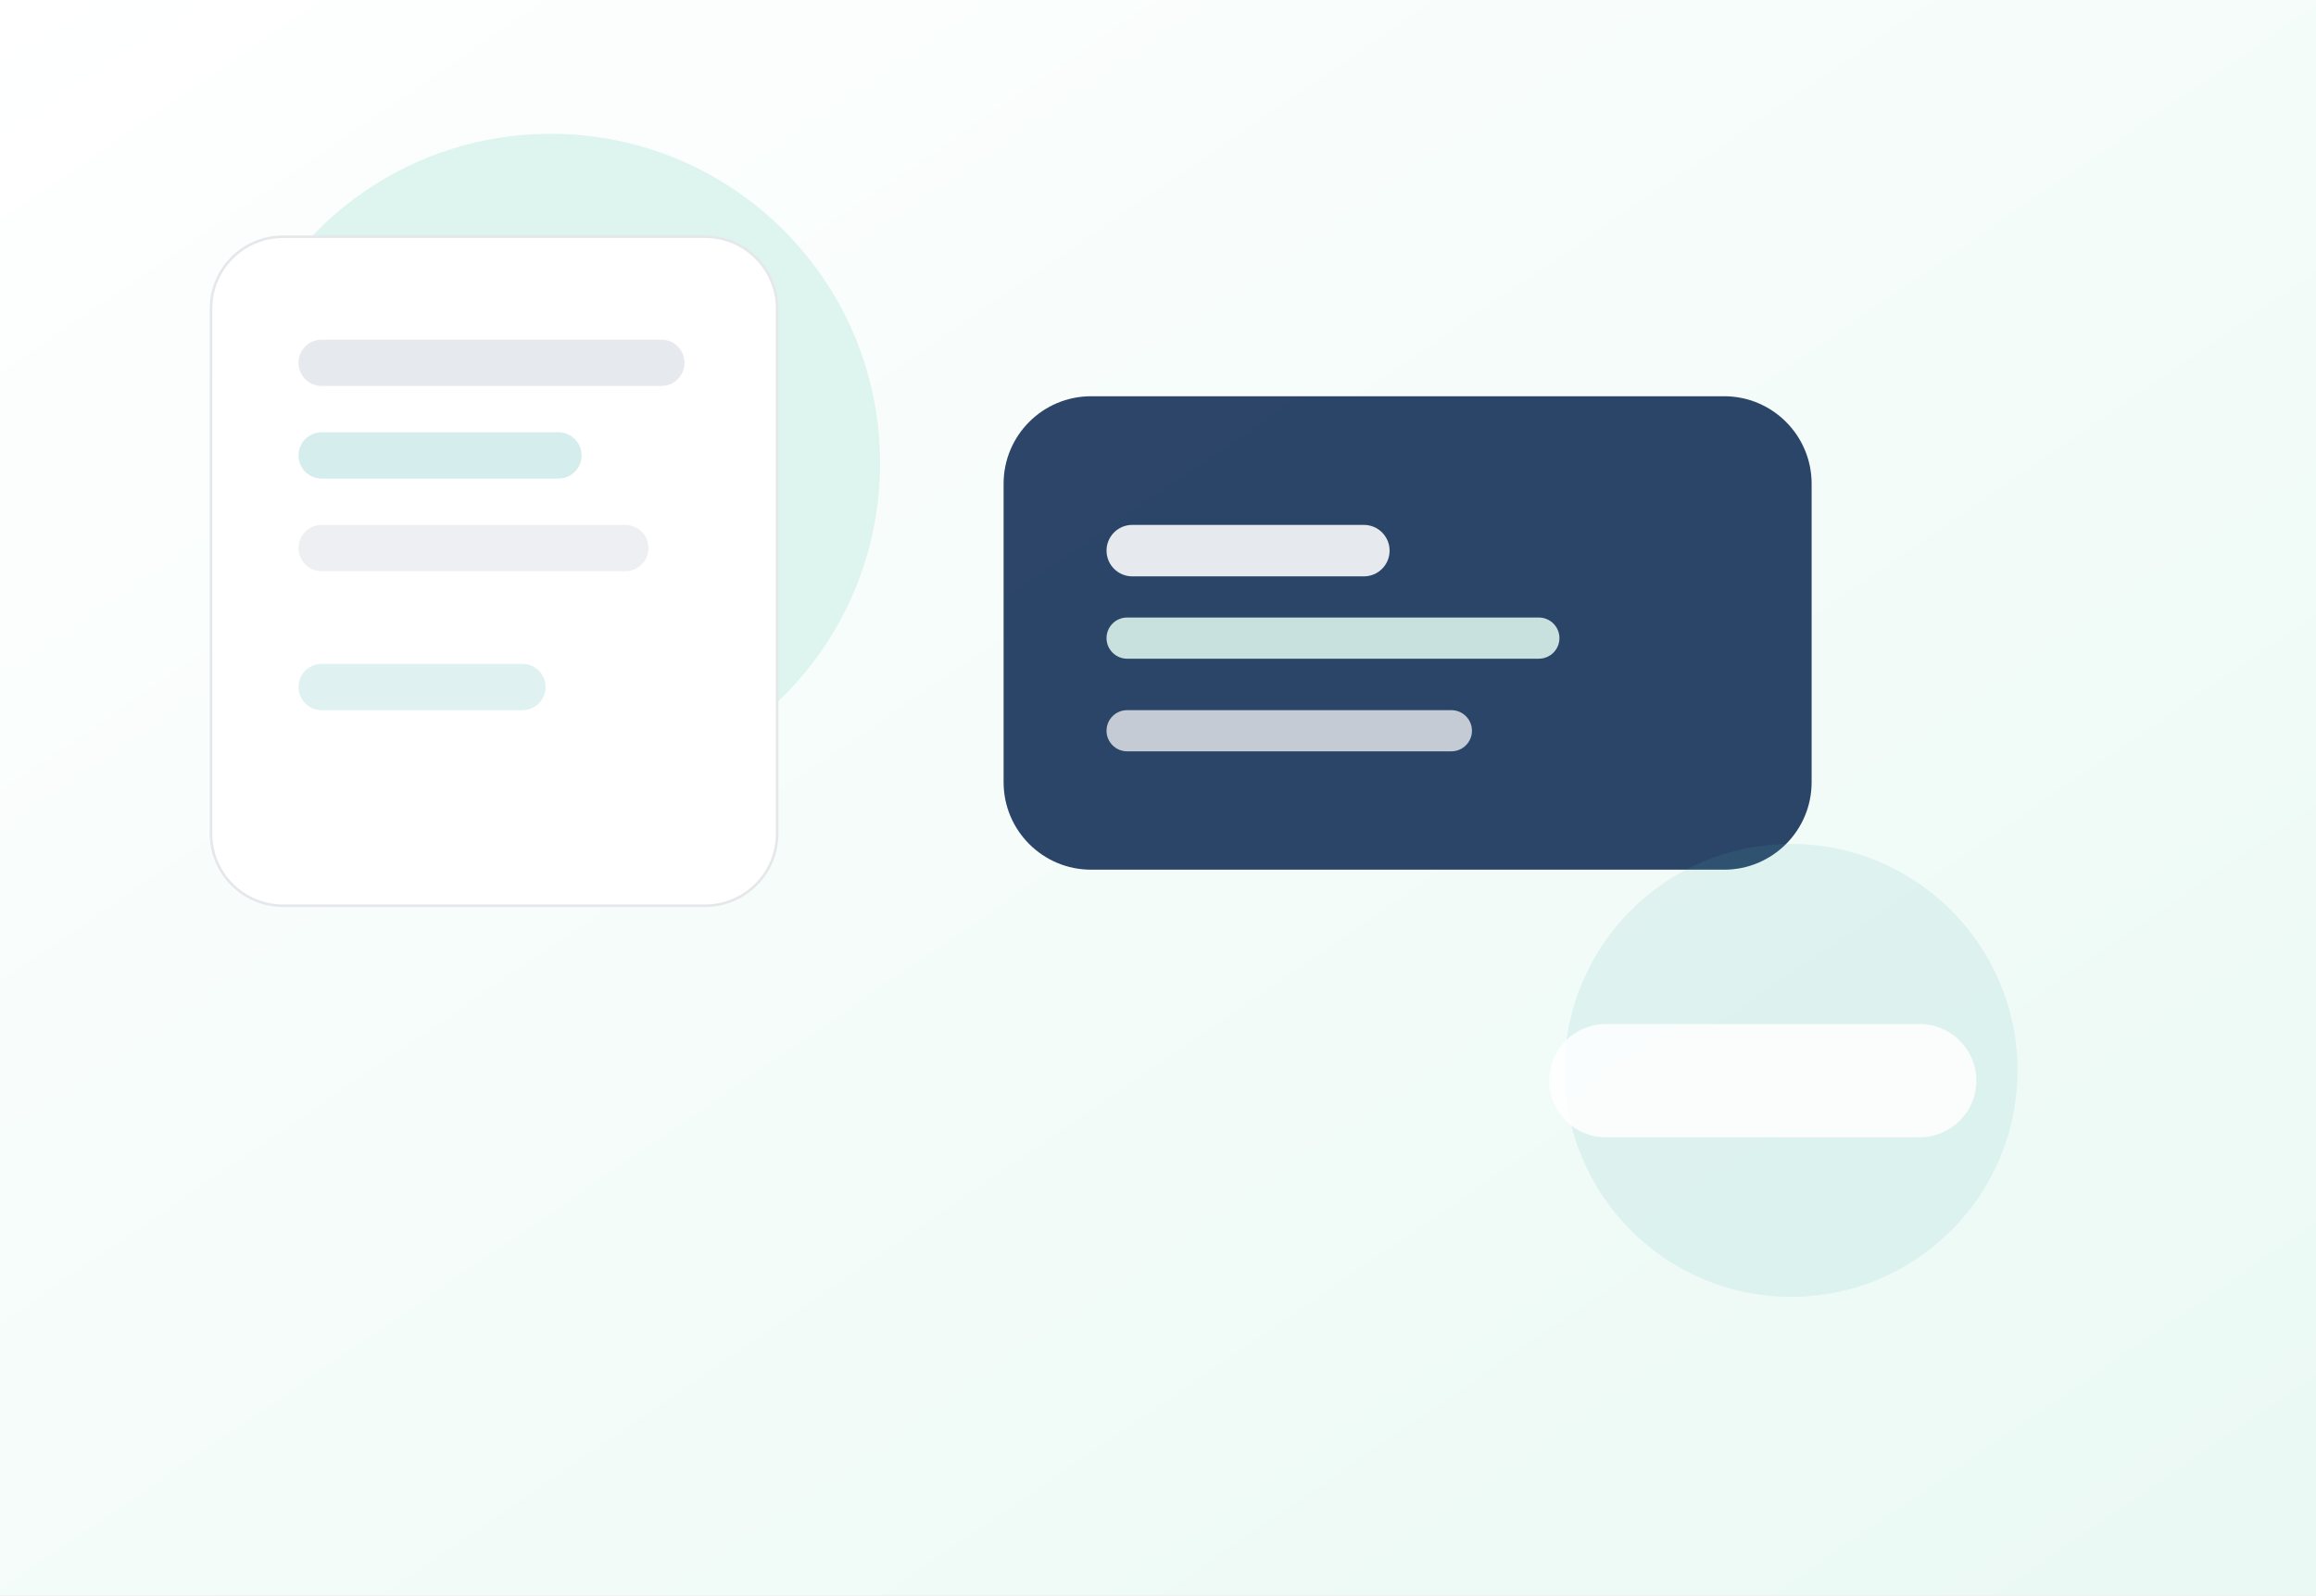
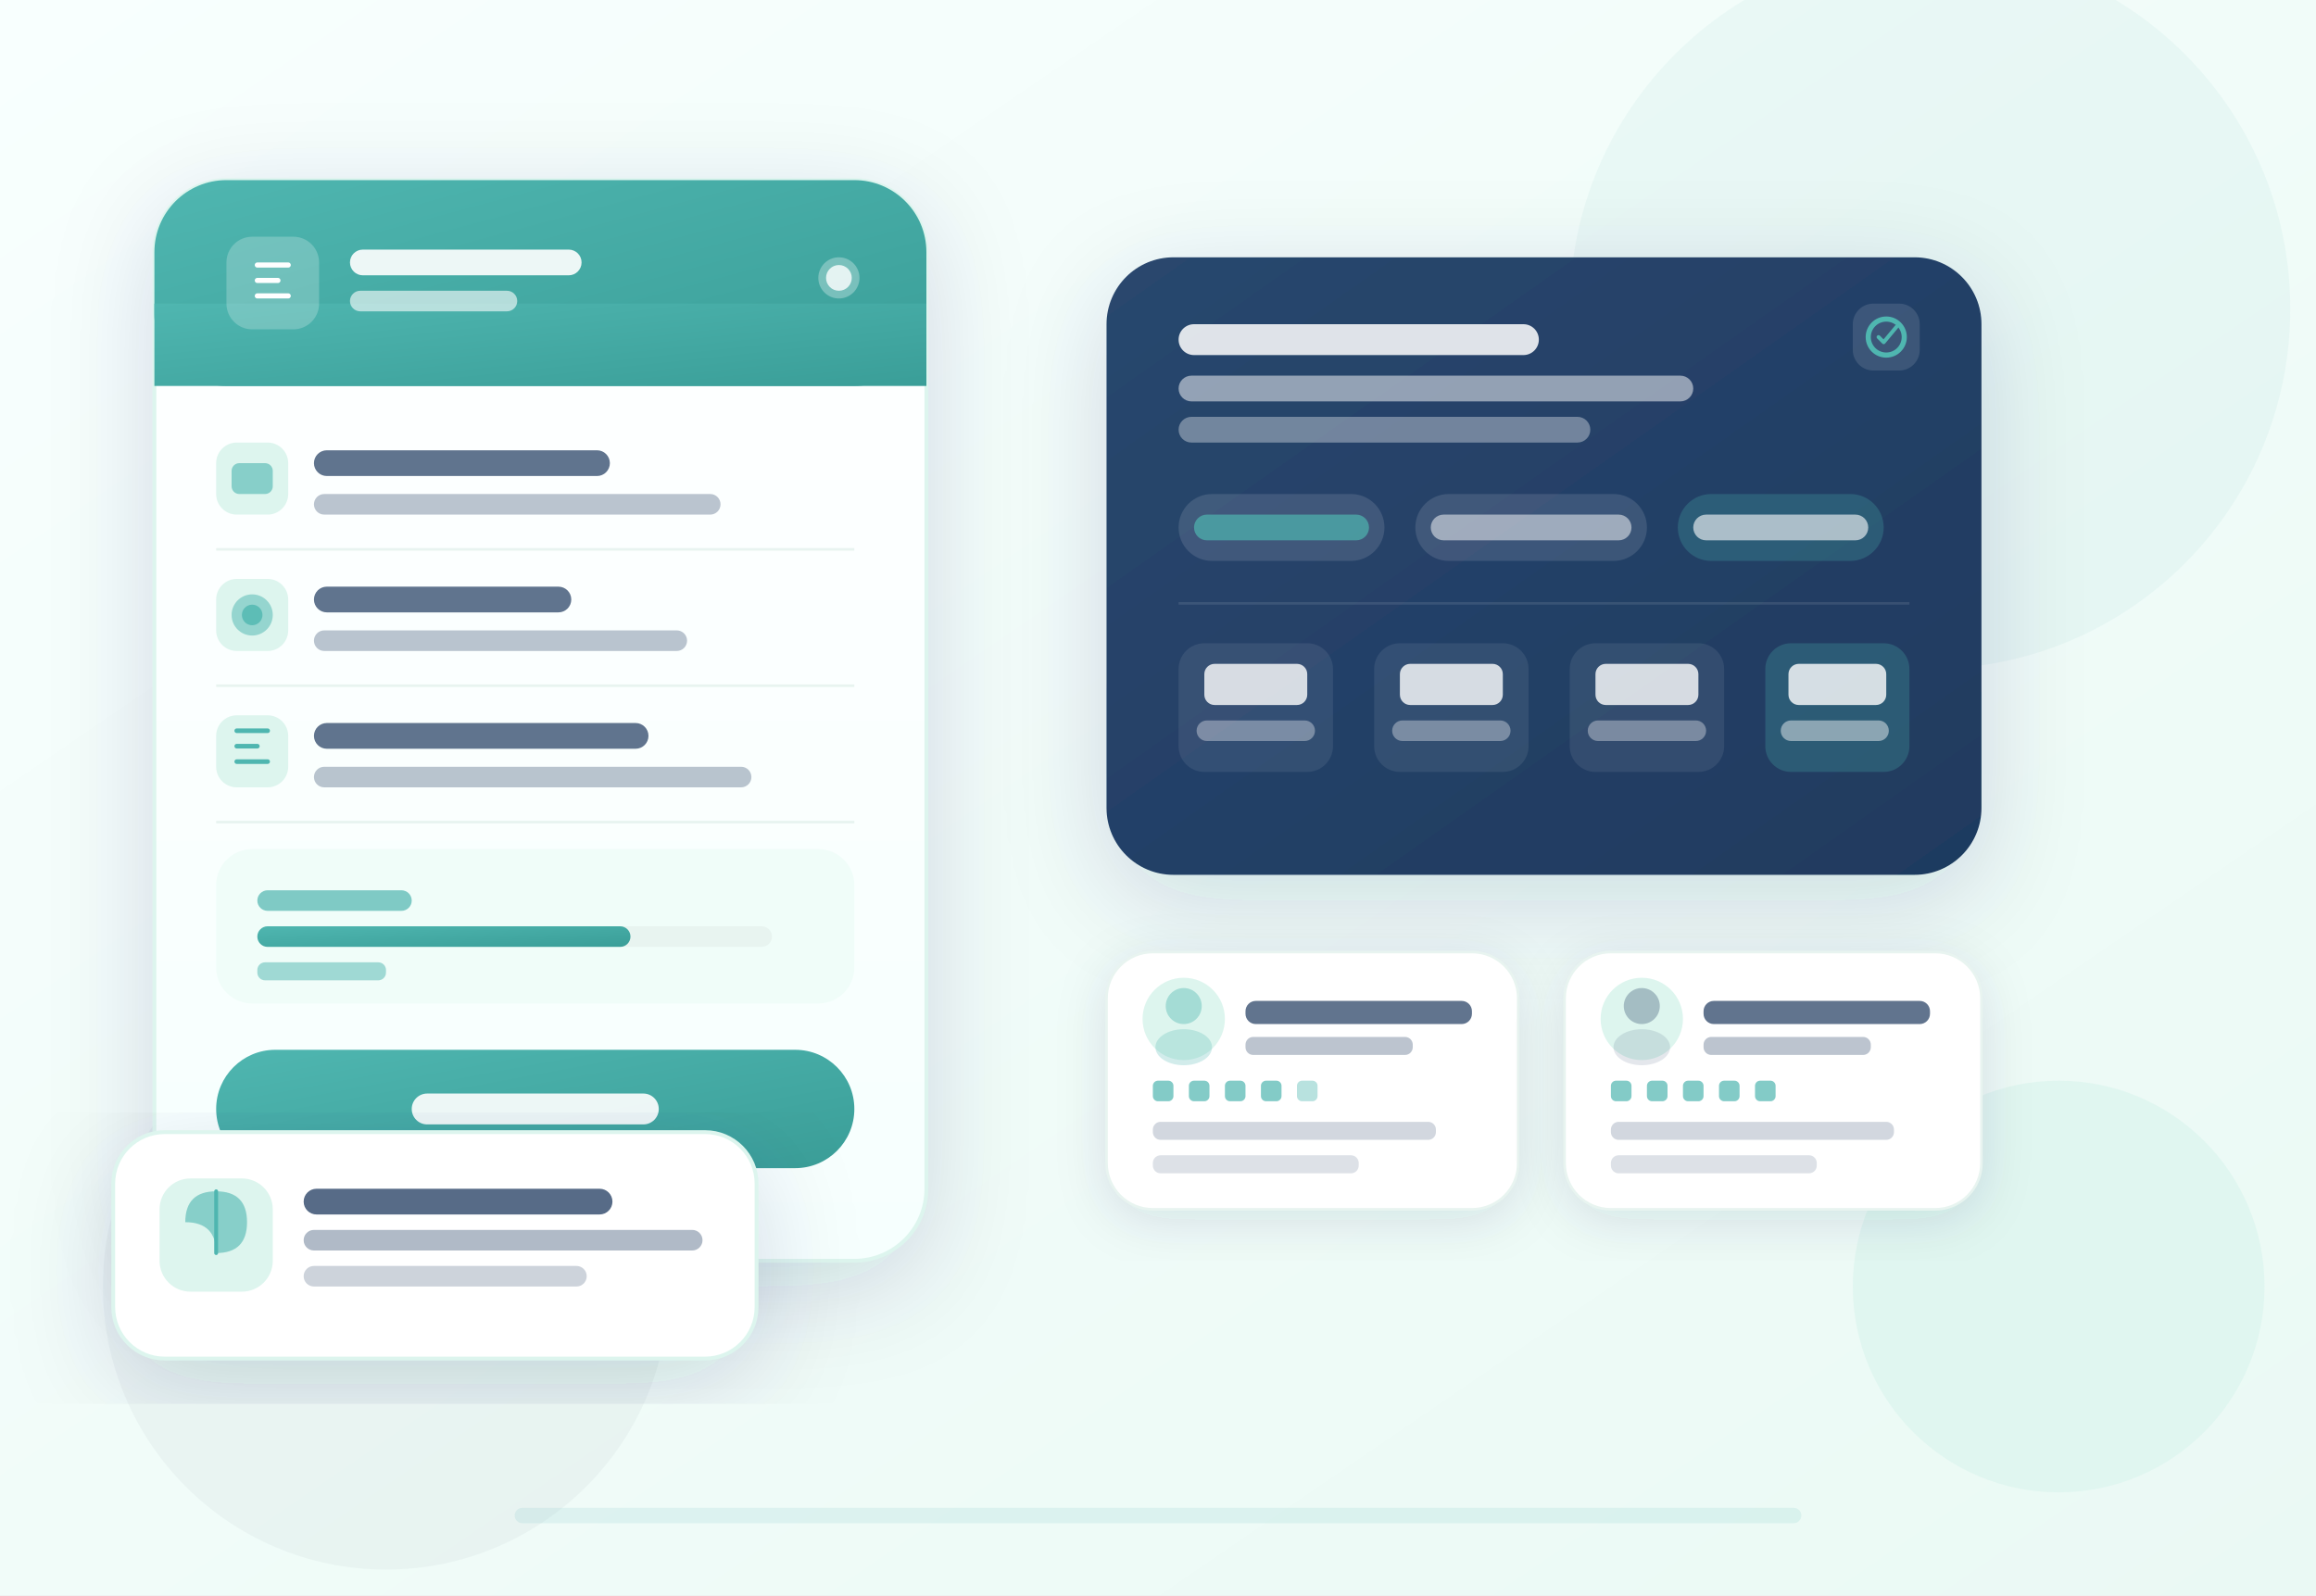
<svg xmlns="http://www.w3.org/2000/svg" viewBox="0 0 900 620" role="img" aria-label="Service care illustration">
  <defs>
    <linearGradient id="bg" x1="0" y1="0" x2="1" y2="1">
-       <stop offset="0%" stop-color="#ffffff" />
+       <stop offset="0%" stop-color="#f8fffe" />
      <stop offset="100%" stop-color="#eaf9f4" />
    </linearGradient>
+     <linearGradient id="cardGrad" x1="0" y1="0" x2="0" y2="1">
+       <stop offset="0%" stop-color="#ffffff" />
+       <stop offset="100%" stop-color="#f6fffe" />
+     </linearGradient>
+     <linearGradient id="navyCard" x1="0" y1="0" x2="1" y2="1">
+       <stop offset="0%" stop-color="#29476e" />
+       <stop offset="100%" stop-color="#1f3a5f" />
+     </linearGradient>
+     <linearGradient id="tealGrad" x1="0" y1="0" x2="1" y2="1">
+       <stop offset="0%" stop-color="#4fb6b0" />
+       <stop offset="100%" stop-color="#3a9e98" />
+     </linearGradient>
+     <filter id="shadow" x="-20%" y="-20%" width="140%" height="140%">
+       <feDropShadow dx="0" dy="10" stdDeviation="20" flood-color="rgba(31,58,95,0.15)" />
+     </filter>
+     <filter id="shadowSm" x="-20%" y="-20%" width="140%" height="140%">
+       <feDropShadow dx="0" dy="4" stdDeviation="10" flood-color="rgba(31,58,95,0.12)" />
+     </filter>
  </defs>
  <rect width="900" height="620" fill="url(#bg)" />
-   <circle cx="214" cy="180" r="128" fill="#ddf5ee" />
-   <circle cx="214" cy="180" r="80" fill="#4fb6b0" fill-opacity=".18" />
-   <rect x="82" y="92" width="220" height="260" rx="28" fill="#fff" stroke="#e5e7eb" />
-   <rect x="116" y="132" width="150" height="18" rx="9" fill="#1f3a5f" fill-opacity=".11" />
-   <rect x="116" y="168" width="110" height="18" rx="9" fill="#4fb6b0" fill-opacity=".24" />
-   <rect x="116" y="204" width="136" height="18" rx="9" fill="#1f3a5f" fill-opacity=".08" />
-   <rect x="116" y="258" width="96" height="18" rx="9" fill="#4fb6b0" fill-opacity=".18" />
-   <rect x="390" y="154" width="314" height="184" rx="34" fill="#1f3a5f" fill-opacity=".94" />
-   <rect x="430" y="204" width="110" height="20" rx="10" fill="#ffffff" fill-opacity=".88" />
-   <rect x="430" y="240" width="176" height="16" rx="8" fill="#ddf5ee" fill-opacity=".88" />
-   <rect x="430" y="276" width="142" height="16" rx="8" fill="#ffffff" fill-opacity=".72" />
-   <circle cx="696" cy="416" r="88" fill="#4fb6b0" fill-opacity=".12" />
-   <rect x="602" y="398" width="166" height="44" rx="22" fill="#ffffff" fill-opacity=".84" />
+   <circle cx="750" cy="120" r="140" fill="#4fb6b0" fill-opacity=".06" />
+   <circle cx="150" cy="500" r="110" fill="#1f3a5f" fill-opacity=".04" />
+   <circle cx="800" cy="500" r="80" fill="#ddf5ee" fill-opacity=".8" />
+   <rect x="60" y="70" width="300" height="420" rx="28" fill="url(#cardGrad)" filter="url(#shadow)" />
+   <rect x="60" y="70" width="300" height="420" rx="28" fill="none" stroke="#ddf5ee" stroke-width="1.5" />
+   <rect x="60" y="70" width="300" height="80" rx="28" fill="url(#tealGrad)" />
+   <rect x="60" y="118" width="300" height="32" fill="url(#tealGrad)" />
+   <rect x="88" y="92" width="36" height="36" rx="10" fill="white" fill-opacity=".22" />
+   <path d="M100 103 L112 103 M100 109 L108 109 M100 115 L112 115" stroke="white" stroke-width="2" stroke-linecap="round" fill="none" />
+   <rect x="136" y="97" width="90" height="10" rx="5" fill="white" fill-opacity=".9" />
+   <rect x="136" y="113" width="65" height="8" rx="4" fill="white" fill-opacity=".6" />
+   <circle cx="326" cy="108" r="8" fill="white" fill-opacity=".3" />
+   <circle cx="326" cy="108" r="5" fill="white" fill-opacity=".8" />
+   <rect x="84" y="172" width="28" height="28" rx="8" fill="#ddf5ee" />
+   <rect x="90" y="180" width="16" height="12" rx="3" fill="#4fb6b0" fill-opacity=".6" />
+   <rect x="122" y="175" width="115" height="10" rx="5" fill="#1f3a5f" fill-opacity=".7" />
+   <rect x="122" y="192" width="158" height="8" rx="4" fill="#1f3a5f" fill-opacity=".3" />
+   <rect x="84" y="213" width="248" height="1" fill="#e8f4f0" />
+   <rect x="84" y="225" width="28" height="28" rx="8" fill="#ddf5ee" />
+   <circle cx="98" cy="239" r="8" fill="#4fb6b0" fill-opacity=".5" />
+   <circle cx="98" cy="239" r="4" fill="#4fb6b0" fill-opacity=".8" />
+   <rect x="122" y="228" width="100" height="10" rx="5" fill="#1f3a5f" fill-opacity=".7" />
+   <rect x="122" y="245" width="145" height="8" rx="4" fill="#1f3a5f" fill-opacity=".3" />
+   <rect x="84" y="266" width="248" height="1" fill="#e8f4f0" />
+   <rect x="84" y="278" width="28" height="28" rx="8" fill="#ddf5ee" />
+   <path d="M92 284 L104 284 M92 290 L100 290 M92 296 L104 296" stroke="#4fb6b0" stroke-width="1.8" stroke-linecap="round" fill="none" />
+   <rect x="122" y="281" width="130" height="10" rx="5" fill="#1f3a5f" fill-opacity=".7" />
+   <rect x="122" y="298" width="170" height="8" rx="4" fill="#1f3a5f" fill-opacity=".3" />
+   <rect x="84" y="319" width="248" height="1" fill="#e8f4f0" />
+   <rect x="84" y="330" width="248" height="60" rx="14" fill="#f0fdf9" />
+   <rect x="100" y="346" width="60" height="8" rx="4" fill="#4fb6b0" fill-opacity=".7" />
+   <rect x="100" y="360" width="200" height="8" rx="4" fill="#e8f4f0" />
+   <rect x="100" y="360" width="145" height="8" rx="4" fill="url(#tealGrad)" />
+   <rect x="100" y="374" width="50" height="7" rx="3" fill="#4fb6b0" fill-opacity=".5" />
+   <rect x="84" y="408" width="248" height="46" rx="23" fill="url(#tealGrad)" />
+   <rect x="160" y="425" width="96" height="12" rx="6" fill="white" fill-opacity=".9" />
+   <rect x="430" y="100" width="340" height="240" rx="26" fill="url(#navyCard)" filter="url(#shadow)" />
+   <rect x="458" y="126" width="140" height="12" rx="6" fill="white" fill-opacity=".85" />
+   <rect x="458" y="146" width="200" height="10" rx="5" fill="white" fill-opacity=".5" />
+   <rect x="458" y="162" width="160" height="10" rx="5" fill="white" fill-opacity=".35" />
+   <rect x="720" y="118" width="26" height="26" rx="8" fill="white" fill-opacity=".12" />
+   <circle cx="733" cy="131" r="7" fill="none" stroke="#4fb6b0" stroke-width="2" />
+   <path d="M730 131 L732 133 L737 127" fill="none" stroke="#4fb6b0" stroke-width="1.5" stroke-linecap="round" stroke-linejoin="round" />
+   <rect x="458" y="192" width="80" height="26" rx="13" fill="white" fill-opacity=".12" />
+   <rect x="464" y="200" width="68" height="10" rx="5" fill="#4fb6b0" fill-opacity=".7" />
+   <rect x="550" y="192" width="90" height="26" rx="13" fill="white" fill-opacity=".12" />
+   <rect x="556" y="200" width="78" height="10" rx="5" fill="white" fill-opacity=".5" />
+   <rect x="652" y="192" width="80" height="26" rx="13" fill="#4fb6b0" fill-opacity=".25" />
+   <rect x="658" y="200" width="68" height="10" rx="5" fill="white" fill-opacity=".6" />
+   <rect x="458" y="234" width="284" height="1" fill="white" fill-opacity=".1" />
+   <rect x="458" y="250" width="60" height="50" rx="10" fill="white" fill-opacity=".08" />
+   <rect x="468" y="258" width="40" height="16" rx="4" fill="white" fill-opacity=".8" />
+   <rect x="465" y="280" width="46" height="8" rx="4" fill="white" fill-opacity=".35" />
+   <rect x="534" y="250" width="60" height="50" rx="10" fill="white" fill-opacity=".08" />
+   <rect x="544" y="258" width="40" height="16" rx="4" fill="white" fill-opacity=".8" />
+   <rect x="541" y="280" width="46" height="8" rx="4" fill="white" fill-opacity=".35" />
+   <rect x="610" y="250" width="60" height="50" rx="10" fill="white" fill-opacity=".08" />
+   <rect x="620" y="258" width="40" height="16" rx="4" fill="white" fill-opacity=".8" />
+   <rect x="617" y="280" width="46" height="8" rx="4" fill="white" fill-opacity=".35" />
+   <rect x="686" y="250" width="56" height="50" rx="10" fill="#4fb6b0" fill-opacity=".25" />
+   <rect x="695" y="258" width="38" height="16" rx="4" fill="white" fill-opacity=".8" />
+   <rect x="692" y="280" width="42" height="8" rx="4" fill="white" fill-opacity=".45" />
+   <rect x="430" y="370" width="160" height="100" rx="18" fill="white" filter="url(#shadowSm)" />
+   <rect x="430" y="370" width="160" height="100" rx="18" fill="none" stroke="#e8f4f0" />
+   <circle cx="460" cy="396" r="16" fill="#ddf5ee" />
+   <circle cx="460" cy="391" r="7" fill="#4fb6b0" fill-opacity=".4" />
+   <ellipse cx="460" cy="407" rx="11" ry="7" fill="#4fb6b0" fill-opacity=".25" />
+   <rect x="484" y="389" width="88" height="9" rx="4" fill="#1f3a5f" fill-opacity=".7" />
+   <rect x="484" y="403" width="65" height="7" rx="3" fill="#1f3a5f" fill-opacity=".3" />
+   <rect x="448" y="420" width="8" height="8" rx="2" fill="#4fb6b0" fill-opacity=".7" />
+   <rect x="462" y="420" width="8" height="8" rx="2" fill="#4fb6b0" fill-opacity=".7" />
+   <rect x="476" y="420" width="8" height="8" rx="2" fill="#4fb6b0" fill-opacity=".7" />
+   <rect x="490" y="420" width="8" height="8" rx="2" fill="#4fb6b0" fill-opacity=".7" />
+   <rect x="504" y="420" width="8" height="8" rx="2" fill="#4fb6b0" fill-opacity=".4" />
+   <rect x="448" y="436" width="110" height="7" rx="3" fill="#1f3a5f" fill-opacity=".2" />
+   <rect x="448" y="449" width="80" height="7" rx="3" fill="#1f3a5f" fill-opacity=".15" />
+   <rect x="608" y="370" width="162" height="100" rx="18" fill="white" filter="url(#shadowSm)" />
+   <rect x="608" y="370" width="162" height="100" rx="18" fill="none" stroke="#e8f4f0" />
+   <circle cx="638" cy="396" r="16" fill="#ddf5ee" />
+   <circle cx="638" cy="391" r="7" fill="#1f3a5f" fill-opacity=".3" />
+   <ellipse cx="638" cy="407" rx="11" ry="7" fill="#1f3a5f" fill-opacity=".12" />
+   <rect x="662" y="389" width="88" height="9" rx="4" fill="#1f3a5f" fill-opacity=".7" />
+   <rect x="662" y="403" width="65" height="7" rx="3" fill="#1f3a5f" fill-opacity=".3" />
+   <rect x="626" y="420" width="8" height="8" rx="2" fill="#4fb6b0" fill-opacity=".7" />
+   <rect x="640" y="420" width="8" height="8" rx="2" fill="#4fb6b0" fill-opacity=".7" />
+   <rect x="654" y="420" width="8" height="8" rx="2" fill="#4fb6b0" fill-opacity=".7" />
+   <rect x="668" y="420" width="8" height="8" rx="2" fill="#4fb6b0" fill-opacity=".7" />
+   <rect x="682" y="420" width="8" height="8" rx="2" fill="#4fb6b0" fill-opacity=".7" />
+   <rect x="626" y="436" width="110" height="7" rx="3" fill="#1f3a5f" fill-opacity=".2" />
+   <rect x="626" y="449" width="80" height="7" rx="3" fill="#1f3a5f" fill-opacity=".15" />
+   <rect x="44" y="440" width="250" height="88" rx="20" fill="white" filter="url(#shadow)" />
+   <rect x="44" y="440" width="250" height="88" rx="20" fill="none" stroke="#ddf5ee" stroke-width="1.5" />
+   <rect x="62" y="458" width="44" height="44" rx="12" fill="#ddf5ee" />
+   <path d="M84 463 Q96 463 96 475 Q96 487 84 487 Q84 475 72 475 Q72 463 84 463 Z" fill="#4fb6b0" fill-opacity=".6" />
+   <line x1="84" y1="463" x2="84" y2="487" stroke="#4fb6b0" stroke-width="1.5" stroke-linecap="round" />
+   <rect x="118" y="462" width="120" height="10" rx="5" fill="#1f3a5f" fill-opacity=".75" />
+   <rect x="118" y="478" width="155" height="8" rx="4" fill="#1f3a5f" fill-opacity=".35" />
+   <rect x="118" y="492" width="110" height="8" rx="4" fill="#1f3a5f" fill-opacity=".22" />
+   <rect x="200" y="586" width="500" height="6" rx="3" fill="#4fb6b0" fill-opacity=".12" />
</svg>
